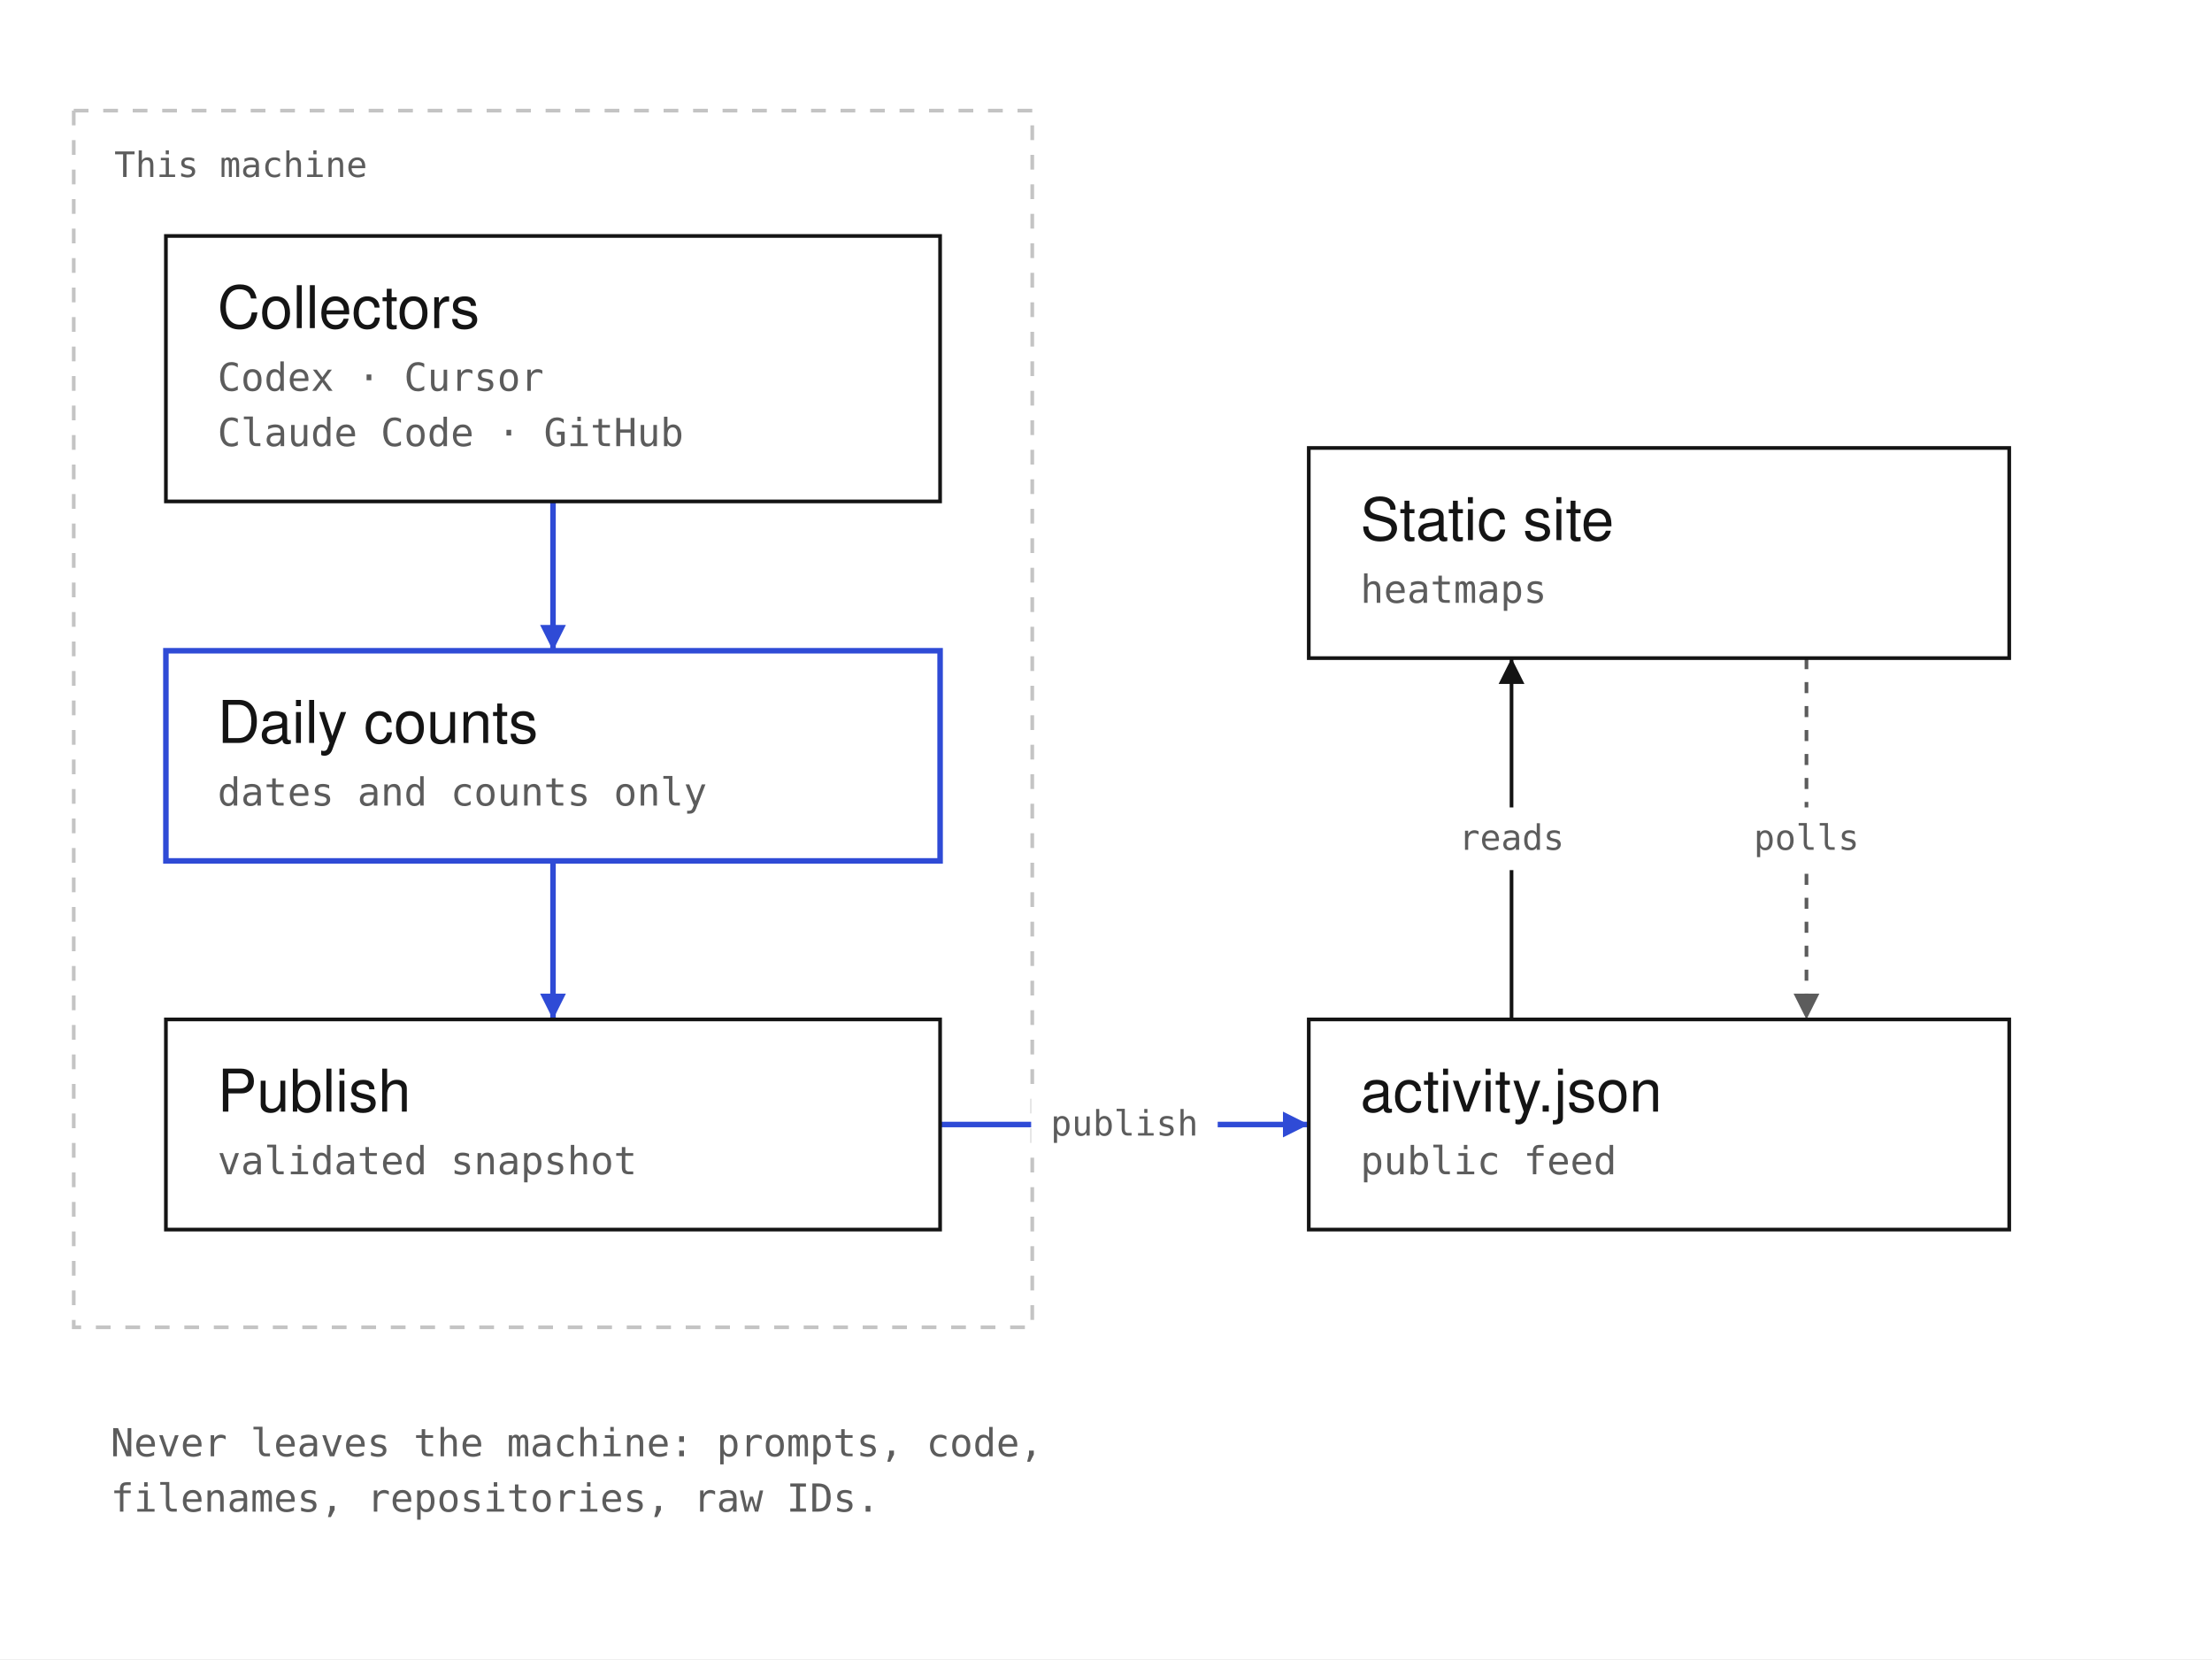
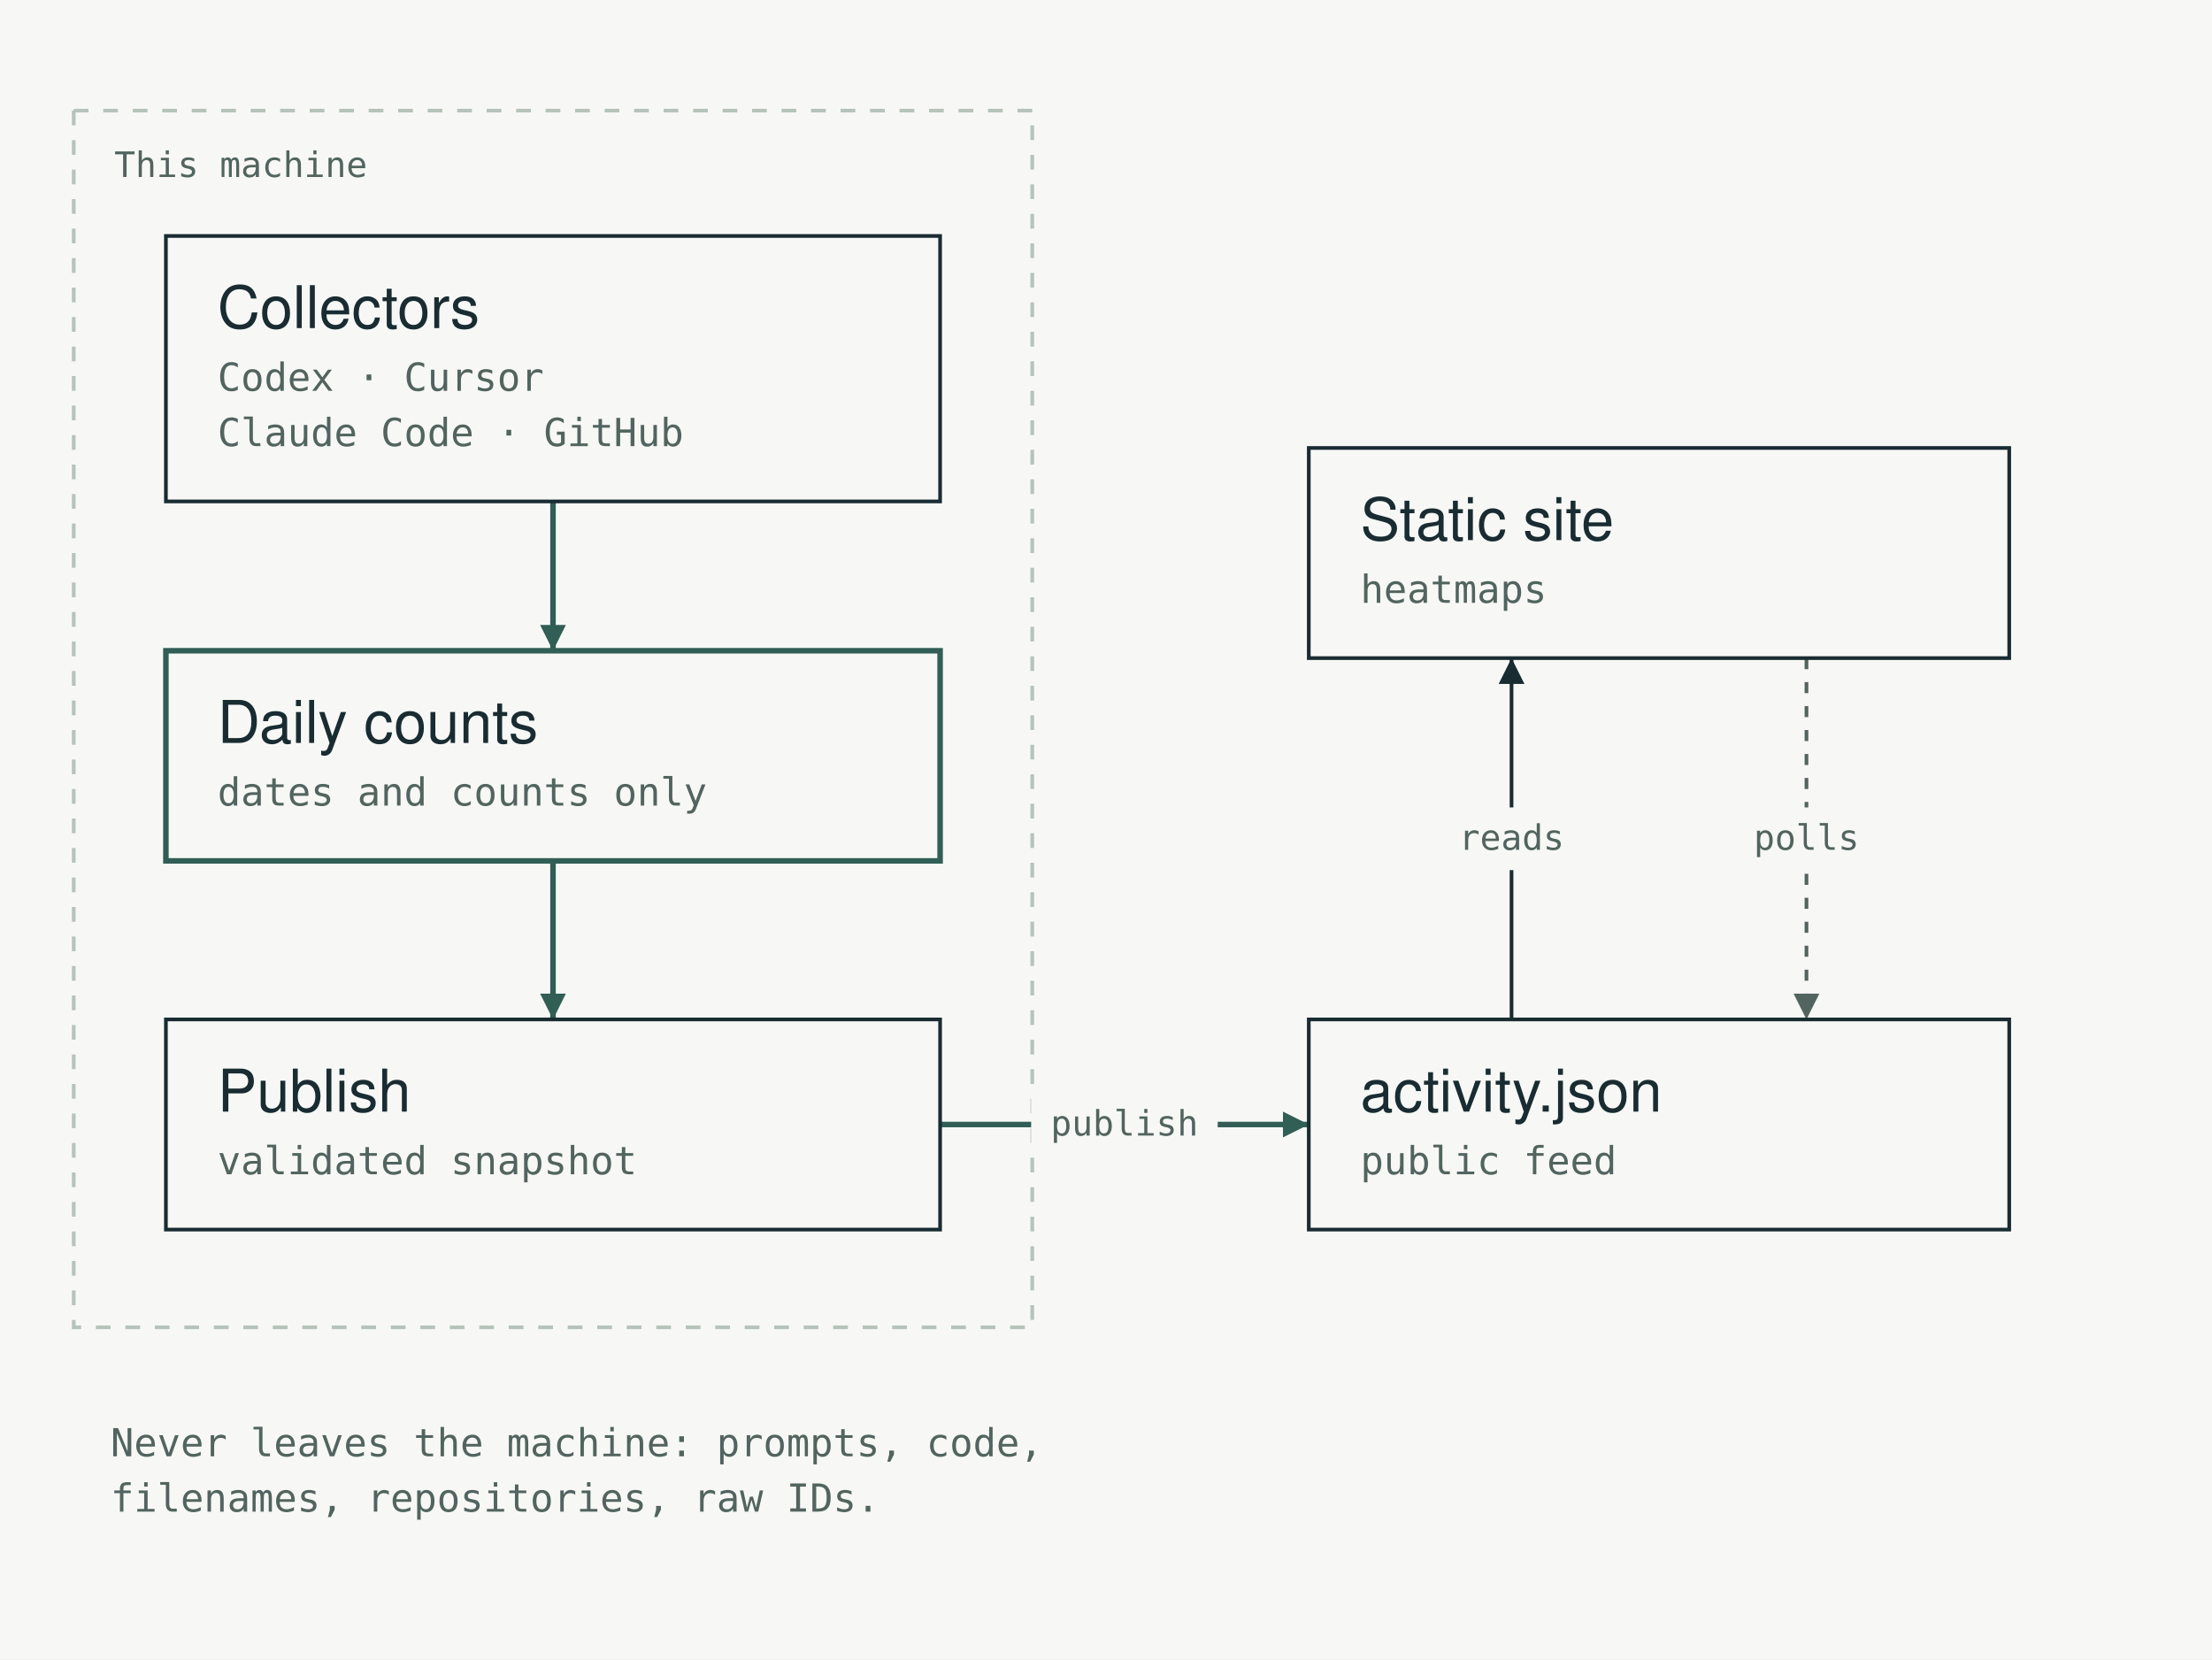
<svg xmlns="http://www.w3.org/2000/svg" viewBox="0 0 1200 900" role="img" aria-labelledby="engineering-activity-portfolio-title engineering-activity-portfolio-desc">
-   <rect width="1200" height="900" fill="#ffffff" />
-   <rect x="40" y="60" width="520" height="660" fill="none" stroke="#c4c4c4" stroke-width="2" stroke-dasharray="8 8" />
-   <text x="62" y="96" fill="#5c5c5c" font-family="ui-monospace, Menlo, Consolas, monospace" font-size="19">This machine</text>
-   <path d="M 300 272 L 300 353" fill="none" stroke="#2f4bd6" stroke-width="3" />
-   <path d="M 300 353 L 293 339 L 307 339 Z" fill="#2f4bd6" />
-   <path d="M 300 467 L 300 553" fill="none" stroke="#2f4bd6" stroke-width="3" />
-   <path d="M 300 553 L 293 539 L 307 539 Z" fill="#2f4bd6" />
-   <path d="M 510 610 L 710 610" fill="none" stroke="#2f4bd6" stroke-width="3" />
-   <path d="M 710 610 L 696 617 L 696 603 Z" fill="#2f4bd6" />
-   <rect x="559.4" y="593" width="101.2" height="34" fill="#ffffff" />
-   <text x="610" y="616" text-anchor="middle" fill="#5c5c5c" font-family="ui-monospace, Menlo, Consolas, monospace" font-size="19">publish</text>
-   <path d="M 820 553 L 820 357" fill="none" stroke="#141414" stroke-width="2" />
-   <path d="M 820 357 L 827 371 L 813 371 Z" fill="#141414" />
-   <rect x="781" y="438" width="78" height="34" fill="#ffffff" />
-   <text x="820" y="461" text-anchor="middle" fill="#5c5c5c" font-family="ui-monospace, Menlo, Consolas, monospace" font-size="19">reads</text>
-   <path d="M 980 357 L 980 553" fill="none" stroke="#5c5c5c" stroke-width="2" stroke-dasharray="6 7" />
-   <path d="M 980 553 L 973 539 L 987 539 Z" fill="#5c5c5c" />
-   <rect x="941" y="438" width="78" height="34" fill="#ffffff" />
-   <text x="980" y="461" text-anchor="middle" fill="#5c5c5c" font-family="ui-monospace, Menlo, Consolas, monospace" font-size="19">polls</text>
-   <rect x="90" y="128" width="420" height="144" fill="#ffffff" stroke="#141414" stroke-width="2" />
-   <text x="118" y="178" fill="#141414" font-family="'Helvetica Neue', Helvetica, Arial, sans-serif" font-size="32" font-weight="500">Collectors</text>
-   <text x="118" y="212" fill="#5c5c5c" font-family="ui-monospace, Menlo, Consolas, monospace" font-size="21">Codex · Cursor</text>
-   <text x="118" y="242" fill="#5c5c5c" font-family="ui-monospace, Menlo, Consolas, monospace" font-size="21">Claude Code · GitHub</text>
-   <rect x="90" y="353" width="420" height="114" fill="#ffffff" stroke="#2f4bd6" stroke-width="3" />
-   <text x="118" y="403" fill="#141414" font-family="'Helvetica Neue', Helvetica, Arial, sans-serif" font-size="32" font-weight="500">Daily counts</text>
-   <text x="118" y="437" fill="#5c5c5c" font-family="ui-monospace, Menlo, Consolas, monospace" font-size="21">dates and counts only</text>
-   <rect x="90" y="553" width="420" height="114" fill="#ffffff" stroke="#141414" stroke-width="2" />
-   <text x="118" y="603" fill="#141414" font-family="'Helvetica Neue', Helvetica, Arial, sans-serif" font-size="32" font-weight="500">Publish</text>
-   <text x="118" y="637" fill="#5c5c5c" font-family="ui-monospace, Menlo, Consolas, monospace" font-size="21">validated snapshot</text>
-   <rect x="710" y="553" width="380" height="114" fill="#ffffff" stroke="#141414" stroke-width="2" />
-   <text x="738" y="603" fill="#141414" font-family="'Helvetica Neue', Helvetica, Arial, sans-serif" font-size="32" font-weight="500">activity.json</text>
-   <text x="738" y="637" fill="#5c5c5c" font-family="ui-monospace, Menlo, Consolas, monospace" font-size="21">public feed</text>
-   <rect x="710" y="243" width="380" height="114" fill="#ffffff" stroke="#141414" stroke-width="2" />
-   <text x="738" y="293" fill="#141414" font-family="'Helvetica Neue', Helvetica, Arial, sans-serif" font-size="32" font-weight="500">Static site</text>
-   <text x="738" y="327" fill="#5c5c5c" font-family="ui-monospace, Menlo, Consolas, monospace" font-size="21">heatmaps</text>
-   <text x="60" y="790" fill="#5c5c5c" font-family="ui-monospace, Menlo, Consolas, monospace" font-size="21">Never leaves the machine: prompts, code,</text>
-   <text x="60" y="820" fill="#5c5c5c" font-family="ui-monospace, Menlo, Consolas, monospace" font-size="21">filenames, repositories, raw IDs.</text>
+   <rect width="1200" height="900" fill="#f7f8f5" />
+   <rect x="40" y="60" width="520" height="660" fill="none" stroke="#b6c3ba" stroke-width="2" stroke-dasharray="8 8" />
+   <text x="62" y="96" fill="#526460" font-family="ui-monospace, Menlo, Consolas, monospace" font-size="19">This machine</text>
+   <path d="M 300 272 L 300 353" fill="none" stroke="#315e55" stroke-width="3" />
+   <path d="M 300 353 L 293 339 L 307 339 Z" fill="#315e55" />
+   <path d="M 300 467 L 300 553" fill="none" stroke="#315e55" stroke-width="3" />
+   <path d="M 300 553 L 293 539 L 307 539 Z" fill="#315e55" />
+   <path d="M 510 610 L 710 610" fill="none" stroke="#315e55" stroke-width="3" />
+   <path d="M 710 610 L 696 617 L 696 603 Z" fill="#315e55" />
+   <rect x="559.4" y="593" width="101.2" height="34" fill="#f7f8f5" />
+   <text x="610" y="616" text-anchor="middle" fill="#526460" font-family="ui-monospace, Menlo, Consolas, monospace" font-size="19">publish</text>
+   <path d="M 820 553 L 820 357" fill="none" stroke="#192c32" stroke-width="2" />
+   <path d="M 820 357 L 827 371 L 813 371 Z" fill="#192c32" />
+   <rect x="781" y="438" width="78" height="34" fill="#f7f8f5" />
+   <text x="820" y="461" text-anchor="middle" fill="#526460" font-family="ui-monospace, Menlo, Consolas, monospace" font-size="19">reads</text>
+   <path d="M 980 357 L 980 553" fill="none" stroke="#526460" stroke-width="2" stroke-dasharray="6 7" />
+   <path d="M 980 553 L 973 539 L 987 539 Z" fill="#526460" />
+   <rect x="941" y="438" width="78" height="34" fill="#f7f8f5" />
+   <text x="980" y="461" text-anchor="middle" fill="#526460" font-family="ui-monospace, Menlo, Consolas, monospace" font-size="19">polls</text>
+   <rect x="90" y="128" width="420" height="144" fill="#f7f8f5" stroke="#192c32" stroke-width="2" />
+   <text x="118" y="178" fill="#192c32" font-family="'Helvetica Neue', Helvetica, Arial, sans-serif" font-size="32" font-weight="500">Collectors</text>
+   <text x="118" y="212" fill="#526460" font-family="ui-monospace, Menlo, Consolas, monospace" font-size="21">Codex · Cursor</text>
+   <text x="118" y="242" fill="#526460" font-family="ui-monospace, Menlo, Consolas, monospace" font-size="21">Claude Code · GitHub</text>
+   <rect x="90" y="353" width="420" height="114" fill="#f7f8f5" stroke="#315e55" stroke-width="3" />
+   <text x="118" y="403" fill="#192c32" font-family="'Helvetica Neue', Helvetica, Arial, sans-serif" font-size="32" font-weight="500">Daily counts</text>
+   <text x="118" y="437" fill="#526460" font-family="ui-monospace, Menlo, Consolas, monospace" font-size="21">dates and counts only</text>
+   <rect x="90" y="553" width="420" height="114" fill="#f7f8f5" stroke="#192c32" stroke-width="2" />
+   <text x="118" y="603" fill="#192c32" font-family="'Helvetica Neue', Helvetica, Arial, sans-serif" font-size="32" font-weight="500">Publish</text>
+   <text x="118" y="637" fill="#526460" font-family="ui-monospace, Menlo, Consolas, monospace" font-size="21">validated snapshot</text>
+   <rect x="710" y="553" width="380" height="114" fill="#f7f8f5" stroke="#192c32" stroke-width="2" />
+   <text x="738" y="603" fill="#192c32" font-family="'Helvetica Neue', Helvetica, Arial, sans-serif" font-size="32" font-weight="500">activity.json</text>
+   <text x="738" y="637" fill="#526460" font-family="ui-monospace, Menlo, Consolas, monospace" font-size="21">public feed</text>
+   <rect x="710" y="243" width="380" height="114" fill="#f7f8f5" stroke="#192c32" stroke-width="2" />
+   <text x="738" y="293" fill="#192c32" font-family="'Helvetica Neue', Helvetica, Arial, sans-serif" font-size="32" font-weight="500">Static site</text>
+   <text x="738" y="327" fill="#526460" font-family="ui-monospace, Menlo, Consolas, monospace" font-size="21">heatmaps</text>
+   <text x="60" y="790" fill="#526460" font-family="ui-monospace, Menlo, Consolas, monospace" font-size="21">Never leaves the machine: prompts, code,</text>
+   <text x="60" y="820" fill="#526460" font-family="ui-monospace, Menlo, Consolas, monospace" font-size="21">filenames, repositories, raw IDs.</text>
</svg>
